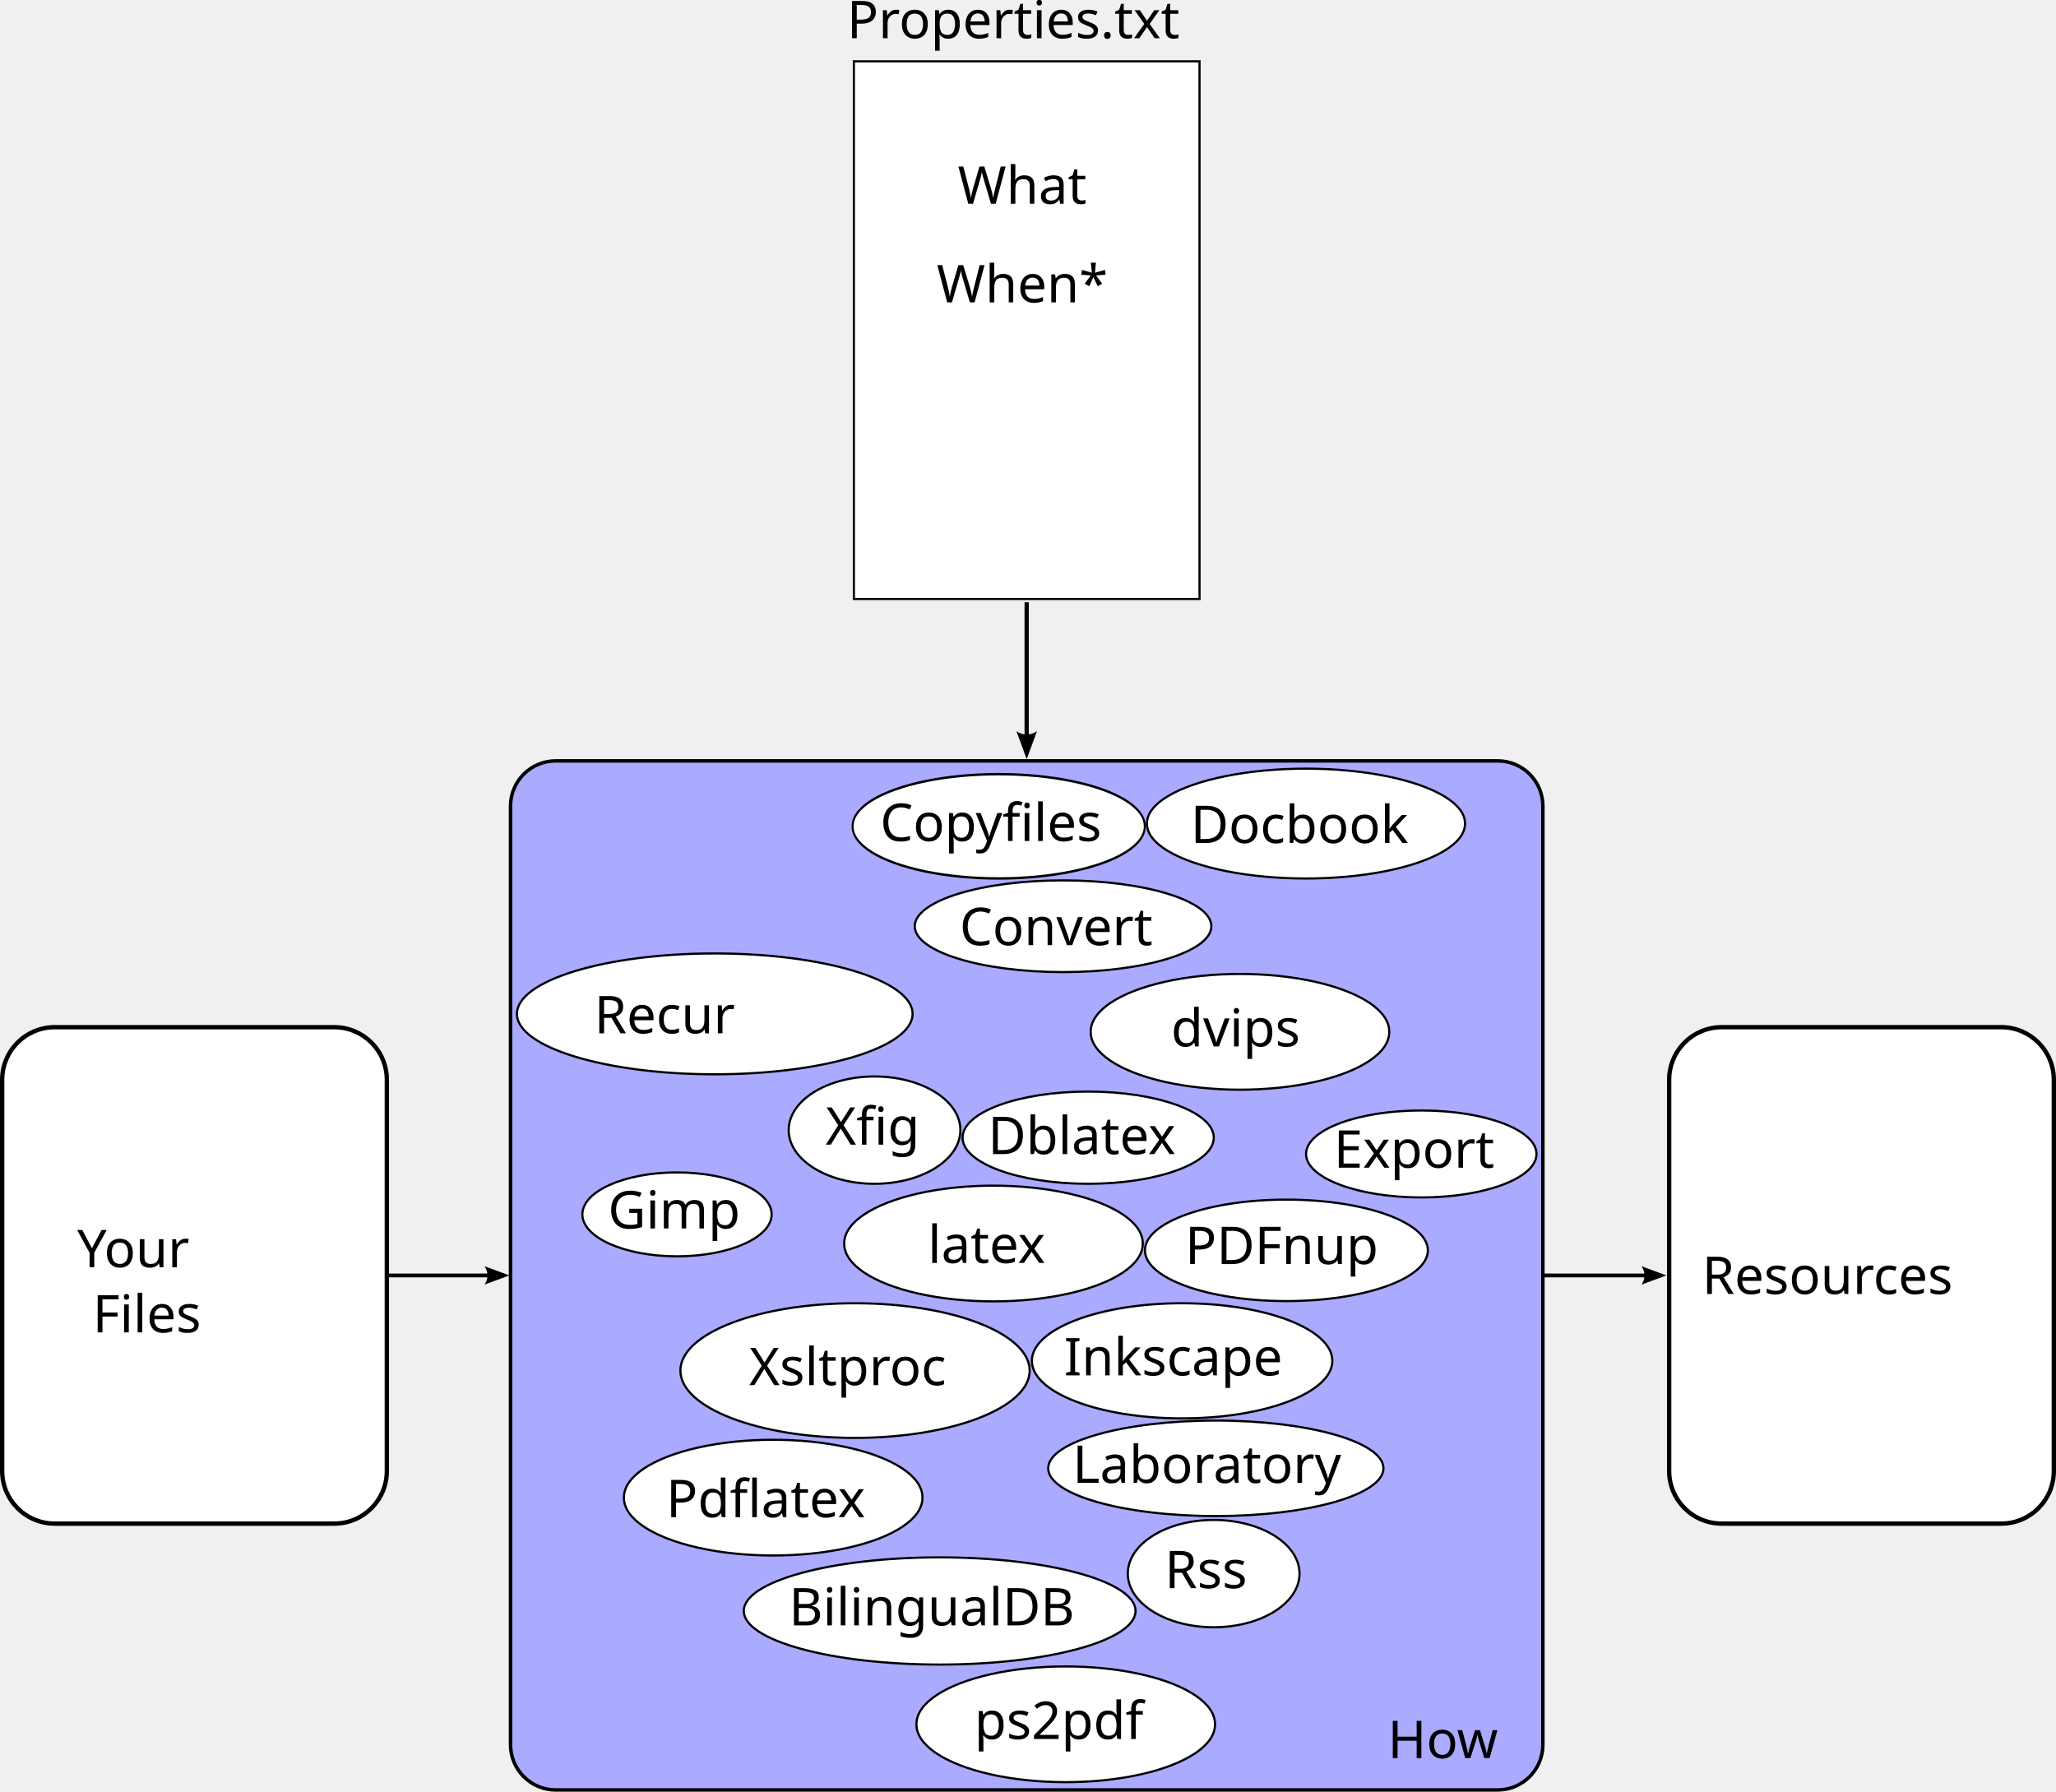
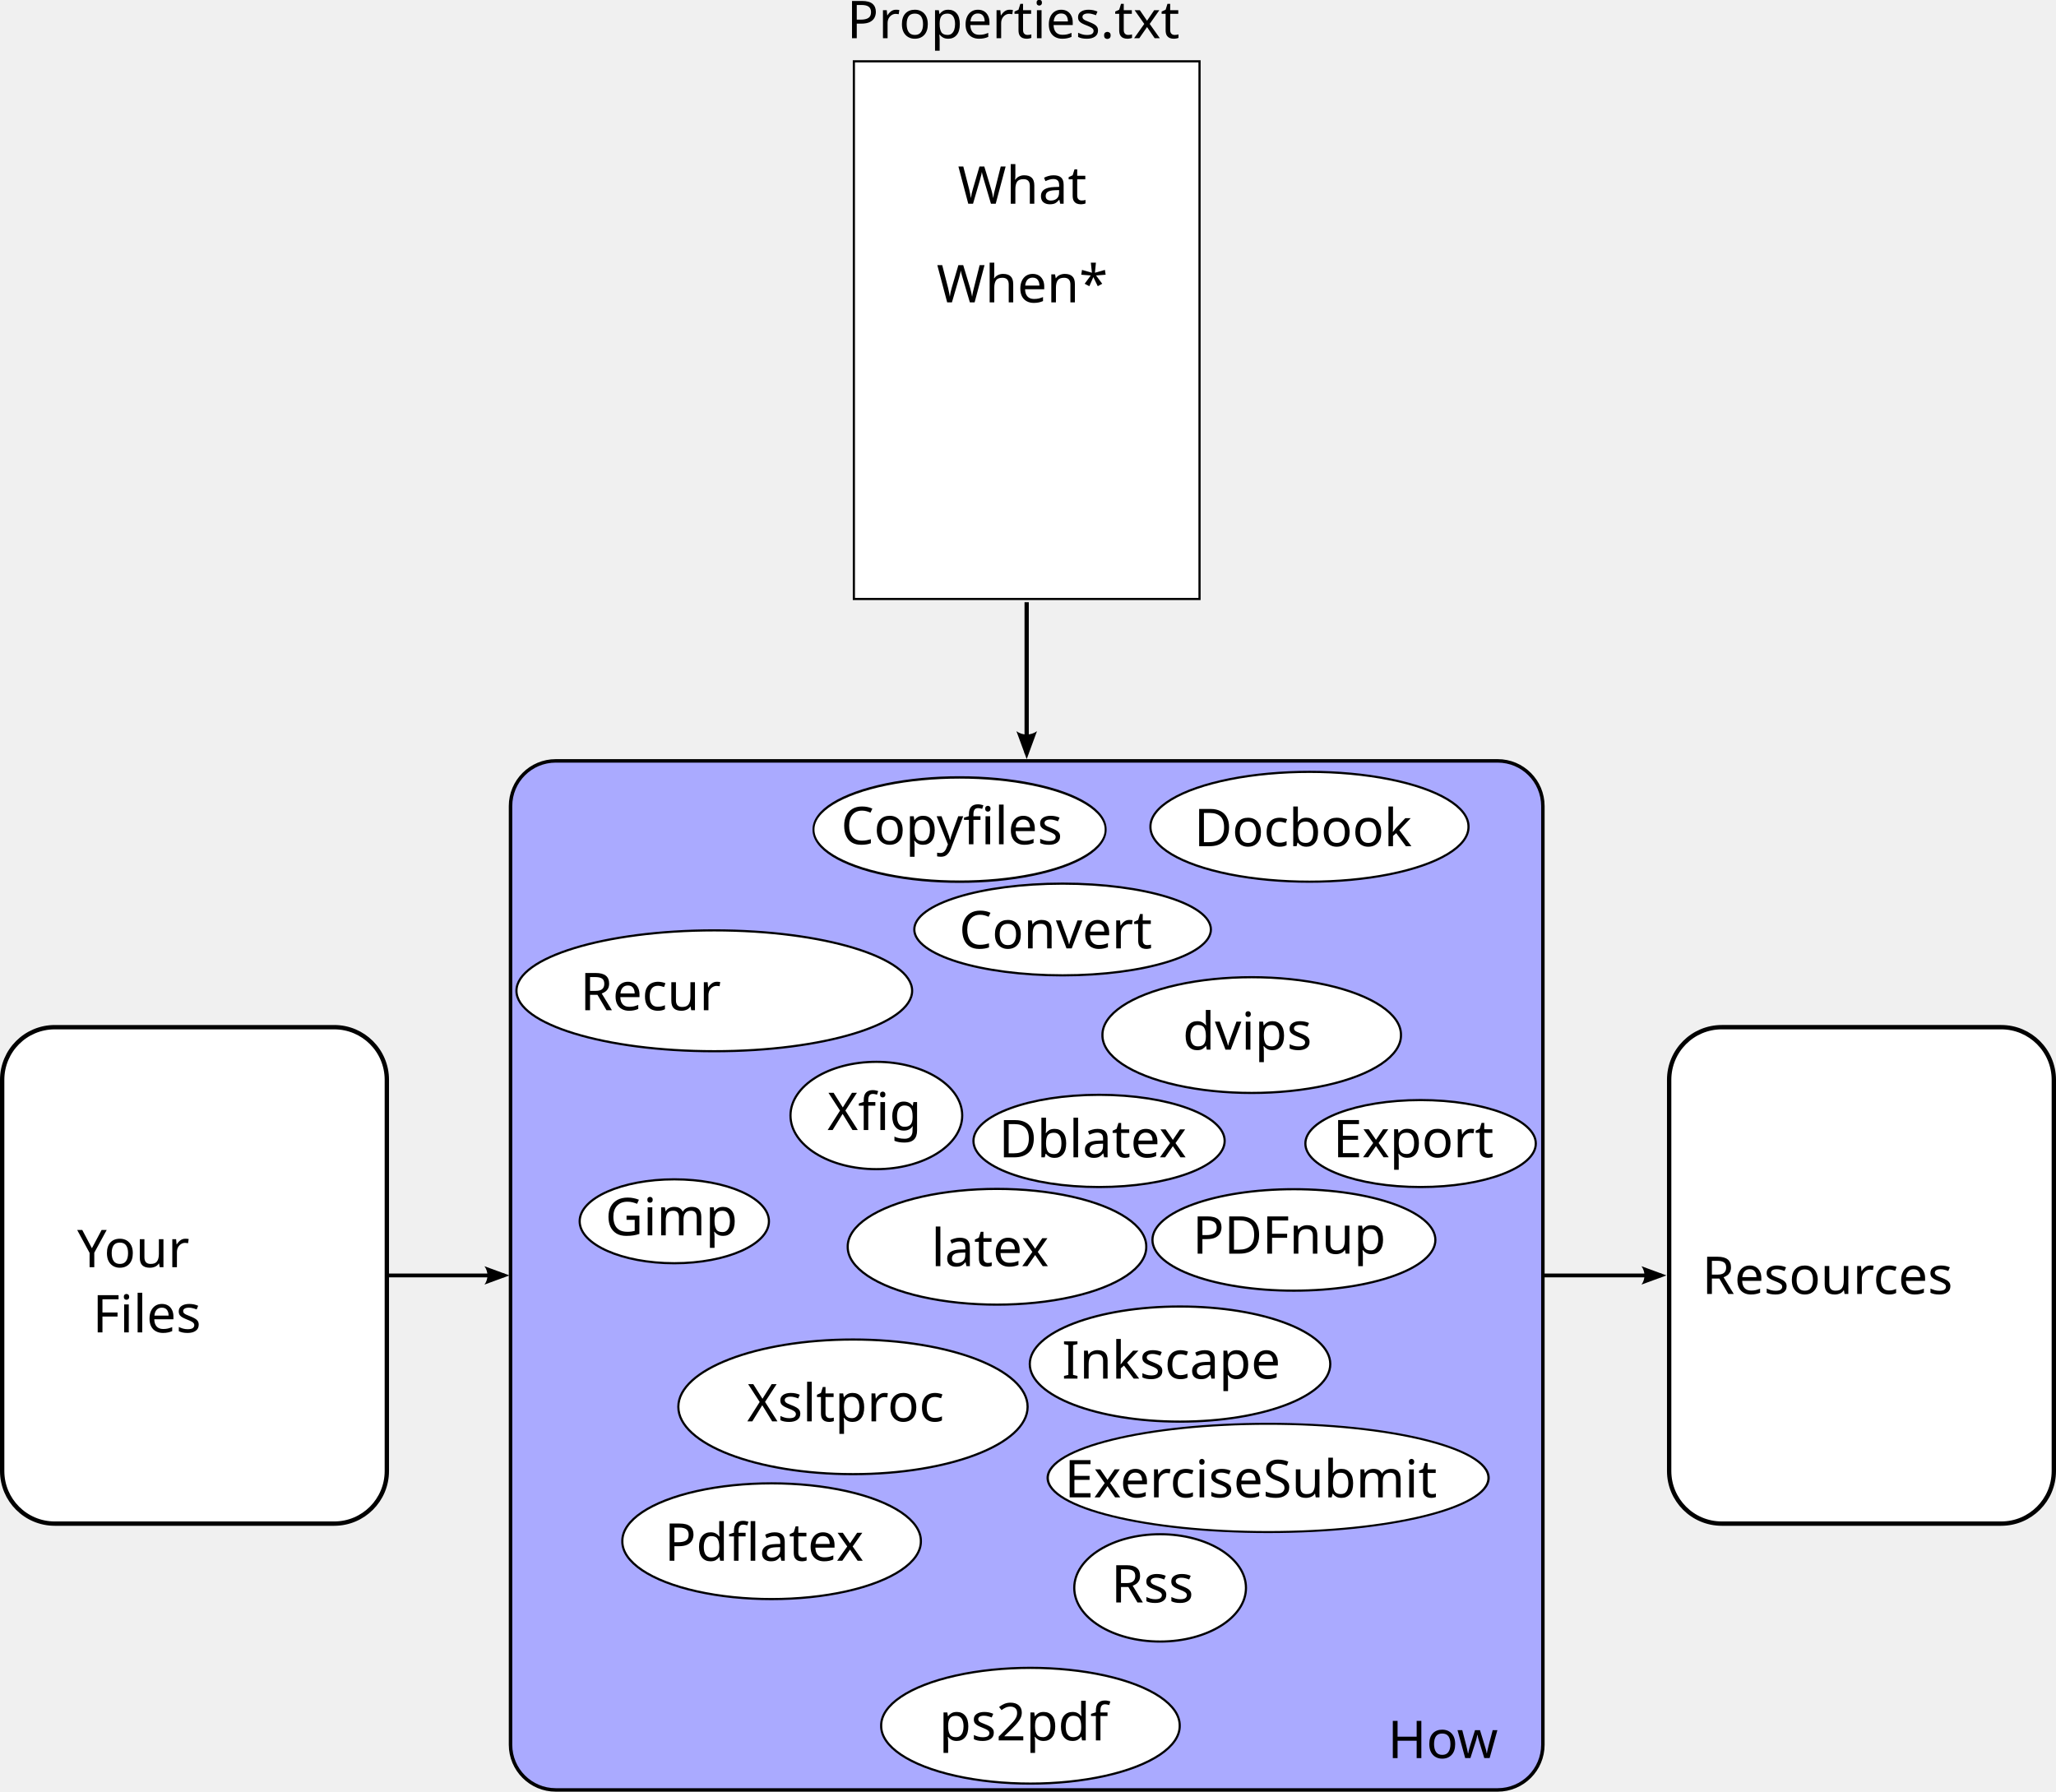
<svg xmlns="http://www.w3.org/2000/svg" width="472.889" height="412.094" id="svg2487" version="1.0">
  <defs id="defs2489">
    <marker orient="auto" refY="0" refX="0" id="Arrow2Mend" style="overflow:visible">
      <path id="path3221" style="font-size:12px;fill-rule:evenodd;stroke-width:0.625;stroke-linejoin:round" d="M 8.719,4.034 L -2.207,0.016 L 8.719,-4.002 C 6.973,-1.63 6.983,1.616 8.719,4.034 z" transform="scale(-0.6,-0.6)" />
    </marker>
  </defs>
  <g id="layer1" transform="translate(-163.2515,-75.24771)">
-     <path style="fill:none;fill-rule:evenodd;stroke:#000000;stroke-width:0.981;stroke-linecap:butt;stroke-linejoin:miter;marker-end:url(#Arrow2Mend);stroke-miterlimit:4;stroke-dasharray:none;stroke-opacity:1" d="M 399.388,213.758 L 399.388,248.554" id="path2787" />
    <g id="g4322" transform="translate(4.2370606e-5,0.2000522)">
      <rect ry="10.4" rx="10.4" y="250.053" x="280.675" height="236.689" width="237.445" id="rect2712" style="fill:#aaaaff;fill-opacity:1;fill-rule:nonzero;stroke:#000000;stroke-width:0.8;stroke-linecap:butt;stroke-miterlimit:4;stroke-dasharray:none;stroke-dashoffset:0;stroke-opacity:1" />
-       <path transform="translate(-47.92441,253.0426)" d="M 388.655,101.318 A 21.766,9.649 0 1 1 345.122,101.318 A 21.766,9.649 0 1 1 388.655,101.318 z" id="path2287" style="fill:#ffffff;fill-opacity:1;fill-rule:nonzero;stroke:#000000;stroke-width:0.5;stroke-miterlimit:4;stroke-dasharray:none;stroke-dashoffset:0;stroke-opacity:1" />
-       <text id="text2182" y="357.595" x="303.088" style="font-size:12px;font-style:normal;font-weight:normal;fill:#000000;fill-opacity:1;stroke:none;stroke-width:1px;stroke-linecap:butt;stroke-linejoin:miter;stroke-opacity:1;font-family:Verdana" xml:space="preserve">
-         <tspan y="357.595" x="303.088" id="tspan2184">Gimp</tspan>
-       </text>
-       <path transform="translate(179.7697,65.54476)" d="M 320.438,198.93 A 36.577,12.566 0 1 1 247.285,198.93 A 36.577,12.566 0 1 1 320.438,198.93 z" id="path2295" style="fill:#ffffff;fill-opacity:1;fill-rule:nonzero;stroke:#000000;stroke-width:0.5;stroke-miterlimit:4;stroke-dasharray:none;stroke-dashoffset:0;stroke-opacity:1" />
-       <text id="text3419" y="268.943" x="437.103" style="font-size:12px;font-style:normal;font-weight:normal;fill:#000000;fill-opacity:1;stroke:none;stroke-width:1px;stroke-linecap:butt;stroke-linejoin:miter;stroke-opacity:1;font-family:Verdana" xml:space="preserve">
-         <tspan y="268.943" x="437.103" id="tspan3421">Docbook</tspan>
-       </text>
-       <path transform="translate(238.1213,166.6675)" d="M 204.306,170.052 A 28.89,10.605 0 1 1 146.525,170.052 A 28.89,10.605 0 1 1 204.306,170.052 z" id="path2392" style="fill:#ffffff;fill-opacity:1;fill-rule:nonzero;stroke:#000000;stroke-width:0.5;stroke-miterlimit:4;stroke-dasharray:none;stroke-dashoffset:0;stroke-opacity:1" />
-       <text id="text2388" y="340.498" x="390.497" style="font-size:12px;font-style:normal;font-weight:normal;fill:#000000;fill-opacity:1;stroke:none;stroke-width:1px;stroke-linecap:butt;stroke-linejoin:miter;stroke-opacity:1;font-family:Verdana" xml:space="preserve">
-         <tspan y="340.498" x="390.497" id="tspan2390">Dblatex</tspan>
-       </text>
-       <path style="fill:#ffffff;fill-opacity:1;fill-rule:nonzero;stroke:#000000;stroke-width:0.636;stroke-miterlimit:4;stroke-dasharray:none;stroke-dashoffset:0;stroke-opacity:1" id="path3546" d="M 344.224,7.969 A 47.348,13.688 0 1 1 249.529,7.969 A 47.348,13.688 0 1 1 344.224,7.969 z" transform="matrix(0.7095948,0,0,0.8721525,182.295,258.1529)" />
-       <text xml:space="preserve" style="font-size:12px;font-style:normal;font-weight:normal;fill:#000000;fill-opacity:1;stroke:none;stroke-width:1px;stroke-linecap:butt;stroke-linejoin:miter;stroke-opacity:1;font-family:Verdana" x="365.682" y="268.484" id="text3542">
-         <tspan id="tspan3544" x="365.682" y="268.484">Copyfiles</tspan>
-       </text>
-       <path style="fill:#ffffff;fill-opacity:1;fill-rule:nonzero;stroke:#000000;stroke-width:0.5;stroke-miterlimit:4;stroke-dasharray:none;stroke-dashoffset:0;stroke-opacity:1" id="path3554" d="M 246.387,58.234 A 19.747,12.342 0 1 1 206.893,58.234 A 19.747,12.342 0 1 1 246.387,58.234 z" transform="translate(137.7588,276.7488)" />
-       <text xml:space="preserve" style="font-size:12px;font-style:normal;font-weight:normal;fill:#000000;fill-opacity:1;stroke:none;stroke-width:1px;stroke-linecap:butt;stroke-linejoin:miter;stroke-opacity:1;font-family:Verdana" x="353.152" y="338.331" id="text3550">
-         <tspan id="tspan3552" x="353.152" y="338.331">Xfig</tspan>
-       </text>
-       <path style="fill:#ffffff;fill-opacity:1;fill-rule:nonzero;stroke:#000000;stroke-width:0.5;stroke-miterlimit:4;stroke-dasharray:none;stroke-dashoffset:0;stroke-opacity:1" id="path3562" d="M 346.468,64.966 A 34.557,13.239 0 1 1 277.354,64.966 A 34.557,13.239 0 1 1 346.468,64.966 z" transform="translate(123.2263,323.077)" />
-       <text xml:space="preserve" style="font-size:12px;font-style:normal;font-weight:normal;fill:#000000;fill-opacity:1;stroke:none;stroke-width:1px;stroke-linecap:butt;stroke-linejoin:miter;stroke-opacity:1;font-family:Verdana" x="407.97" y="391.394" id="text3558">
-         <tspan id="tspan3560" x="407.97" y="391.394">Inkscape</tspan>
-       </text>
-       <path style="fill:#ffffff;fill-opacity:1;fill-rule:nonzero;stroke:#000000;stroke-width:0.5;stroke-miterlimit:4;stroke-dasharray:none;stroke-dashoffset:0;stroke-opacity:1" id="path3580" d="M 324.926,129.143 A 34.108,10.547 0 1 1 256.709,129.143 A 34.108,10.547 0 1 1 324.926,129.143 z" transform="translate(116.9415,158.945)" />
-       <text xml:space="preserve" style="font-size:12px;font-style:normal;font-weight:normal;fill:#000000;fill-opacity:1;stroke:none;stroke-width:1px;stroke-linecap:butt;stroke-linejoin:miter;stroke-opacity:1;font-family:Verdana" x="383.958" y="292.439" id="text3574">
-         <tspan id="tspan3576" x="383.958" y="292.439">Convert</tspan>
-         <tspan x="383.958" y="307.439" id="tspan3578" />
-       </text>
-       <path style="fill:#ffffff;fill-opacity:1;fill-rule:nonzero;stroke:#000000;stroke-width:0.5;stroke-miterlimit:4;stroke-dasharray:none;stroke-dashoffset:0;stroke-opacity:1" id="path3588" d="M 255.363,152.929 A 40.167,15.483 0 1 1 175.029,152.929 A 40.167,15.483 0 1 1 255.363,152.929 z" transform="translate(144.7172,237.3576)" />
-       <text xml:space="preserve" style="font-size:12px;font-style:normal;font-weight:normal;fill:#000000;fill-opacity:1;stroke:none;stroke-width:1px;stroke-linecap:butt;stroke-linejoin:miter;stroke-opacity:1;font-family:Verdana" x="335.565" y="393.638" id="text3584">
-         <tspan x="335.565" y="393.638" id="tspan3586">Xsltproc</tspan>
-       </text>
-       <path style="fill:#ffffff;fill-opacity:1;fill-rule:nonzero;stroke:#000000;stroke-width:0.5;stroke-miterlimit:4;stroke-dasharray:none;stroke-dashoffset:0;stroke-opacity:1" id="path3604" d="M 399.874,155.622 A 34.333,13.239 0 1 1 331.209,155.622 A 34.333,13.239 0 1 1 399.874,155.622 z" transform="translate(-24.45354,263.8877)" />
-       <text xml:space="preserve" style="font-size:12px;font-style:normal;font-weight:normal;fill:#000000;fill-opacity:1;stroke:none;stroke-width:1px;stroke-linecap:butt;stroke-linejoin:miter;stroke-opacity:1;font-family:Verdana" x="316.479" y="424.007" id="text3600">
-         <tspan id="tspan3602" x="316.479" y="424.007">Pdflatex</tspan>
-       </text>
-       <path style="fill:#ffffff;fill-opacity:1;fill-rule:nonzero;stroke:#000000;stroke-width:0.5;stroke-miterlimit:4;stroke-dasharray:none;stroke-dashoffset:0;stroke-opacity:1" id="path3612" d="M 424.109,219.575 A 32.537,11.669 0 1 1 359.034,219.575 A 32.537,11.669 0 1 1 424.109,219.575 z" transform="translate(67.55663,143.0598)" />
-       <text xml:space="preserve" style="font-size:12px;font-style:normal;font-weight:normal;fill:#000000;fill-opacity:1;stroke:none;stroke-width:1px;stroke-linecap:butt;stroke-linejoin:miter;stroke-opacity:1;font-family:Verdana" x="435.831" y="365.79" id="text3608">
-         <tspan id="tspan3610" x="435.831" y="365.79">PDFnup</tspan>
-       </text>
-       <path style="fill:#ffffff;fill-opacity:1;fill-rule:nonzero;stroke:#000000;stroke-width:0.5;stroke-miterlimit:4;stroke-dasharray:none;stroke-dashoffset:0;stroke-opacity:1" id="path3620" d="M 5.5,189.897 A 26.5,10 0 1 1 -47.5,189.897 A 26.5,10 0 1 1 5.5,189.897 z" transform="translate(511.1503,150.5685)" />
-       <text xml:space="preserve" style="font-size:12px;font-style:normal;font-weight:normal;fill:#000000;fill-opacity:1;stroke:none;stroke-width:1px;stroke-linecap:butt;stroke-linejoin:miter;stroke-opacity:1;font-family:Verdana" x="470.026" y="343.621" id="text3616">
-         <tspan id="tspan3618" x="470.026" y="343.621">Export</tspan>
-       </text>
-       <path transform="translate(85.33812,26.46117)" d="M 287.813,281.782 A 45.503,13.898 0 1 1 196.807,281.782 A 45.503,13.898 0 1 1 287.813,281.782 z" id="path2478" style="fill:#ffffff;fill-opacity:1;fill-rule:nonzero;stroke:#000000;stroke-width:0.5;stroke-miterlimit:4;stroke-dasharray:none;stroke-dashoffset:0;stroke-opacity:1" />
-       <text id="text2462" y="312.711" x="327.044" style="font-size:12px;font-style:normal;font-weight:normal;text-align:center;text-anchor:middle;fill:#000000;fill-opacity:1;stroke:none;stroke-width:1px;stroke-linecap:butt;stroke-linejoin:miter;stroke-opacity:1;font-family:Verdana" xml:space="preserve">
-         <tspan y="312.711" x="327.044" id="tspan2464">Recur</tspan>
-       </text>
-       <path transform="translate(129.0823,103.4129)" d="M 352.369,309.353 A 38.554,10.984 0 1 1 275.26,309.353 A 38.554,10.984 0 1 1 352.369,309.353 z" id="path2480" style="fill:#ffffff;fill-opacity:1;fill-rule:nonzero;stroke:#000000;stroke-width:0.5;stroke-miterlimit:4;stroke-dasharray:none;stroke-dashoffset:0;stroke-opacity:1" />
-       <text id="text2470" y="416.117" x="409.958" style="font-size:12px;font-style:normal;font-weight:normal;fill:#000000;fill-opacity:1;stroke:none;stroke-width:1px;stroke-linecap:butt;stroke-linejoin:miter;stroke-opacity:1;font-family:Verdana" xml:space="preserve">
-         <tspan y="416.117" x="409.958" id="tspan2472">Laboratory</tspan>
-       </text>
-       <path transform="translate(86.85666,58.66759)" d="M 337.575,386.91 A 45.055,12.328 0 1 1 247.465,386.91 A 45.055,12.328 0 1 1 337.575,386.91 z" id="path2482" style="fill:#ffffff;fill-opacity:1;fill-rule:nonzero;stroke:#000000;stroke-width:0.5;stroke-miterlimit:4;stroke-dasharray:none;stroke-dashoffset:0;stroke-opacity:1" />
-       <text id="text2466" y="448.897" x="344.716" style="font-size:12px;font-style:normal;font-weight:normal;fill:#000000;fill-opacity:1;stroke:none;stroke-width:1px;stroke-linecap:butt;stroke-linejoin:miter;stroke-opacity:1;font-family:Verdana" xml:space="preserve">
-         <tspan y="448.897" x="344.716" id="tspan2468">BilingualDB</tspan>
-       </text>
-       <path transform="translate(26.2165,205.442)" d="M 399.874,155.622 A 34.333,13.239 0 1 1 331.209,155.622 A 34.333,13.239 0 1 1 399.874,155.622 z" id="path2330" style="fill:#ffffff;fill-opacity:1;fill-rule:nonzero;stroke:#000000;stroke-width:0.5;stroke-miterlimit:4;stroke-dasharray:none;stroke-dashoffset:0;stroke-opacity:1" />
-       <text id="text2332" y="365.532" x="376.656" style="font-size:12px;font-style:normal;font-weight:normal;fill:#000000;fill-opacity:1;stroke:none;stroke-width:1px;stroke-linecap:butt;stroke-linejoin:miter;stroke-opacity:1;font-family:Verdana" xml:space="preserve">
-         <tspan y="365.532" x="376.656" id="tspan2334">latex</tspan>
-       </text>
-       <path style="fill:#ffffff;fill-opacity:1;fill-rule:nonzero;stroke:#000000;stroke-width:0.5;stroke-miterlimit:4;stroke-dasharray:none;stroke-dashoffset:0;stroke-opacity:1" id="path2338" d="M 399.874,155.622 A 34.333,13.239 0 1 1 331.209,155.622 A 34.333,13.239 0 1 1 399.874,155.622 z" transform="translate(82.91297,156.7523)" />
-       <text xml:space="preserve" style="font-size:12px;font-style:normal;font-weight:normal;fill:#000000;fill-opacity:1;stroke:none;stroke-width:1px;stroke-linecap:butt;stroke-linejoin:miter;stroke-opacity:1;font-family:Verdana" x="432.602" y="315.726" id="text2340">
-         <tspan id="tspan2342" x="432.602" y="315.726">dvips</tspan>
-       </text>
-       <path transform="translate(42.83471,316.0235)" d="M 399.874,155.622 A 34.333,13.239 0 1 1 331.209,155.622 A 34.333,13.239 0 1 1 399.874,155.622 z" id="path2346" style="fill:#ffffff;fill-opacity:1;fill-rule:nonzero;stroke:#000000;stroke-width:0.5;stroke-miterlimit:4;stroke-dasharray:none;stroke-dashoffset:0;stroke-opacity:1" />
-       <text id="text2348" y="475.026" x="387.368" style="font-size:12px;font-style:normal;font-weight:normal;fill:#000000;fill-opacity:1;stroke:none;stroke-width:1px;stroke-linecap:butt;stroke-linejoin:miter;stroke-opacity:1;font-family:Verdana" xml:space="preserve">
-         <tspan y="475.026" x="387.368" id="tspan2350">ps2pdf</tspan>
-       </text>
+       <g id="g2526" transform="translate(-0.6201449,1.588583)">
+         <path style="fill:#ffffff;fill-opacity:1;fill-rule:nonzero;stroke:#000000;stroke-width:0.5;stroke-miterlimit:4;stroke-dasharray:none;stroke-dashoffset:0;stroke-opacity:1" id="path2287" d="M 388.655,101.318 A 21.766,9.649 0 1 1 345.122,101.318 A 21.766,9.649 0 1 1 388.655,101.318 z" transform="translate(-47.92441,253.0426)" />
+         <text xml:space="preserve" style="font-size:12px;font-style:normal;font-weight:normal;fill:#000000;fill-opacity:1;stroke:none;stroke-width:1px;stroke-linecap:butt;stroke-linejoin:miter;stroke-opacity:1;font-family:Verdana" x="303.088" y="357.595" id="text2182">
+           <tspan id="tspan2184" x="303.088" y="357.595">Gimp</tspan>
+         </text>
+       </g>
+       <g id="g2506" transform="translate(0.8057612,0.7345501)">
+         <path style="fill:#ffffff;fill-opacity:1;fill-rule:nonzero;stroke:#000000;stroke-width:0.5;stroke-miterlimit:4;stroke-dasharray:none;stroke-dashoffset:0;stroke-opacity:1" id="path2295" d="M 320.438,198.93 A 36.577,12.566 0 1 1 247.285,198.93 A 36.577,12.566 0 1 1 320.438,198.93 z" transform="translate(179.7697,65.54476)" />
+         <text xml:space="preserve" style="font-size:12px;font-style:normal;font-weight:normal;fill:#000000;fill-opacity:1;stroke:none;stroke-width:1px;stroke-linecap:butt;stroke-linejoin:miter;stroke-opacity:1;font-family:Verdana" x="437.103" y="268.943" id="text3419">
+           <tspan id="tspan3421" x="437.103" y="268.943">Docbook</tspan>
+         </text>
+       </g>
+       <g id="g2521" transform="translate(2.503048,0.7460387)">
+         <path style="fill:#ffffff;fill-opacity:1;fill-rule:nonzero;stroke:#000000;stroke-width:0.5;stroke-miterlimit:4;stroke-dasharray:none;stroke-dashoffset:0;stroke-opacity:1" id="path2392" d="M 204.306,170.052 A 28.89,10.605 0 1 1 146.525,170.052 A 28.89,10.605 0 1 1 204.306,170.052 z" transform="translate(238.1213,166.6675)" />
+         <text xml:space="preserve" style="font-size:12px;font-style:normal;font-weight:normal;fill:#000000;fill-opacity:1;stroke:none;stroke-width:1px;stroke-linecap:butt;stroke-linejoin:miter;stroke-opacity:1;font-family:Verdana" x="390.497" y="340.498" id="text2388">
+           <tspan id="tspan2390" x="390.497" y="340.498">Dblatex</tspan>
+         </text>
+       </g>
+       <g id="g2546" transform="translate(-9.001717,0.7460316)">
+         <path transform="matrix(0.7095948,0,0,0.8721525,182.295,258.1529)" d="M 344.224,7.969 A 47.348,13.688 0 1 1 249.529,7.969 A 47.348,13.688 0 1 1 344.224,7.969 z" id="path3546" style="fill:#ffffff;fill-opacity:1;fill-rule:nonzero;stroke:#000000;stroke-width:0.636;stroke-miterlimit:4;stroke-dasharray:none;stroke-dashoffset:0;stroke-opacity:1" />
+         <text id="text3542" y="268.484" x="365.682" style="font-size:12px;font-style:normal;font-weight:normal;fill:#000000;fill-opacity:1;stroke:none;stroke-width:1px;stroke-linecap:butt;stroke-linejoin:miter;stroke-opacity:1;font-family:Verdana" xml:space="preserve">
+           <tspan y="268.484" x="365.682" id="tspan3544">Copyfiles</tspan>
+         </text>
+       </g>
+       <g id="g2490" transform="translate(0.4159014,-3.36626)">
+         <path transform="translate(137.7588,276.7488)" d="M 246.387,58.234 A 19.747,12.342 0 1 1 206.893,58.234 A 19.747,12.342 0 1 1 246.387,58.234 z" id="path3554" style="fill:#ffffff;fill-opacity:1;fill-rule:nonzero;stroke:#000000;stroke-width:0.5;stroke-miterlimit:4;stroke-dasharray:none;stroke-dashoffset:0;stroke-opacity:1" />
+         <text id="text3550" y="338.331" x="353.152" style="font-size:12px;font-style:normal;font-weight:normal;fill:#000000;fill-opacity:1;stroke:none;stroke-width:1px;stroke-linecap:butt;stroke-linejoin:miter;stroke-opacity:1;font-family:Verdana" xml:space="preserve">
+           <tspan y="338.331" x="353.152" id="tspan3552">Xfig</tspan>
+         </text>
+       </g>
+       <g id="g2536" transform="translate(-0.4737923,0.7460495)">
+         <path transform="translate(123.2263,323.077)" d="M 346.468,64.966 A 34.557,13.239 0 1 1 277.354,64.966 A 34.557,13.239 0 1 1 346.468,64.966 z" id="path3562" style="fill:#ffffff;fill-opacity:1;fill-rule:nonzero;stroke:#000000;stroke-width:0.5;stroke-miterlimit:4;stroke-dasharray:none;stroke-dashoffset:0;stroke-opacity:1" />
+         <text id="text3558" y="391.394" x="407.97" style="font-size:12px;font-style:normal;font-weight:normal;fill:#000000;fill-opacity:1;stroke:none;stroke-width:1px;stroke-linecap:butt;stroke-linejoin:miter;stroke-opacity:1;font-family:Verdana" xml:space="preserve">
+           <tspan y="391.394" x="407.97" id="tspan3560">Inkscape</tspan>
+         </text>
+       </g>
+       <g id="g2500" transform="translate(-0.1068786,0.7460447)">
+         <path transform="translate(116.9415,158.945)" d="M 324.926,129.143 A 34.108,10.547 0 1 1 256.709,129.143 A 34.108,10.547 0 1 1 324.926,129.143 z" id="path3580" style="fill:#ffffff;fill-opacity:1;fill-rule:nonzero;stroke:#000000;stroke-width:0.5;stroke-miterlimit:4;stroke-dasharray:none;stroke-dashoffset:0;stroke-opacity:1" />
+         <text id="text3574" y="292.439" x="383.958" style="font-size:12px;font-style:normal;font-weight:normal;fill:#000000;fill-opacity:1;stroke:none;stroke-width:1px;stroke-linecap:butt;stroke-linejoin:miter;stroke-opacity:1;font-family:Verdana" xml:space="preserve">
+           <tspan y="292.439" x="383.958" id="tspan3576">Convert</tspan>
+           <tspan id="tspan3578" y="307.439" x="383.958" />
+         </text>
+       </g>
+       <g id="g2480" transform="translate(-0.4737876,8.339753)">
+         <path transform="translate(144.7172,237.3576)" d="M 255.363,152.929 A 40.167,15.483 0 1 1 175.029,152.929 A 40.167,15.483 0 1 1 255.363,152.929 z" id="path3588" style="fill:#ffffff;fill-opacity:1;fill-rule:nonzero;stroke:#000000;stroke-width:0.5;stroke-miterlimit:4;stroke-dasharray:none;stroke-dashoffset:0;stroke-opacity:1" />
+         <text id="text3584" y="393.638" x="335.565" style="font-size:12px;font-style:normal;font-weight:normal;fill:#000000;fill-opacity:1;stroke:none;stroke-width:1px;stroke-linecap:butt;stroke-linejoin:miter;stroke-opacity:1;font-family:Verdana" xml:space="preserve">
+           <tspan id="tspan3586" y="393.638" x="335.565">Xsltproc</tspan>
+         </text>
+       </g>
+       <g id="g2475" transform="translate(-0.36464,10.02475)">
+         <path transform="translate(-24.45354,263.8877)" d="M 399.874,155.622 A 34.333,13.239 0 1 1 331.209,155.622 A 34.333,13.239 0 1 1 399.874,155.622 z" id="path3604" style="fill:#ffffff;fill-opacity:1;fill-rule:nonzero;stroke:#000000;stroke-width:0.5;stroke-miterlimit:4;stroke-dasharray:none;stroke-dashoffset:0;stroke-opacity:1" />
+         <text id="text3600" y="424.007" x="316.479" style="font-size:12px;font-style:normal;font-weight:normal;fill:#000000;fill-opacity:1;stroke:none;stroke-width:1px;stroke-linecap:butt;stroke-linejoin:miter;stroke-opacity:1;font-family:Verdana" xml:space="preserve">
+           <tspan y="424.007" x="316.479" id="tspan3602">Pdflatex</tspan>
+         </text>
+       </g>
+       <g id="g2541" transform="translate(1.729372,-2.395508)">
+         <path transform="translate(67.55663,143.0598)" d="M 424.109,219.575 A 32.537,11.669 0 1 1 359.034,219.575 A 32.537,11.669 0 1 1 424.109,219.575 z" id="path3612" style="fill:#ffffff;fill-opacity:1;fill-rule:nonzero;stroke:#000000;stroke-width:0.5;stroke-miterlimit:4;stroke-dasharray:none;stroke-dashoffset:0;stroke-opacity:1" />
+         <text id="text3608" y="365.79" x="435.831" style="font-size:12px;font-style:normal;font-weight:normal;fill:#000000;fill-opacity:1;stroke:none;stroke-width:1px;stroke-linecap:butt;stroke-linejoin:miter;stroke-opacity:1;font-family:Verdana" xml:space="preserve">
+           <tspan y="365.79" x="435.831" id="tspan3610">PDFnup</tspan>
+         </text>
+       </g>
+       <g id="g2516" transform="translate(-0.1570664,-2.395512)">
+         <path transform="translate(511.1503,150.5685)" d="M 5.5,189.897 A 26.5,10 0 1 1 -47.5,189.897 A 26.5,10 0 1 1 5.5,189.897 z" id="path3620" style="fill:#ffffff;fill-opacity:1;fill-rule:nonzero;stroke:#000000;stroke-width:0.5;stroke-miterlimit:4;stroke-dasharray:none;stroke-dashoffset:0;stroke-opacity:1" />
+         <text id="text3616" y="343.621" x="470.026" style="font-size:12px;font-style:normal;font-weight:normal;fill:#000000;fill-opacity:1;stroke:none;stroke-width:1px;stroke-linecap:butt;stroke-linejoin:miter;stroke-opacity:1;font-family:Verdana" xml:space="preserve">
+           <tspan y="343.621" x="470.026" id="tspan3618">Export</tspan>
+         </text>
+       </g>
+       <g id="g2495" transform="translate(-0.1068736,-5.30664)">
+         <path style="fill:#ffffff;fill-opacity:1;fill-rule:nonzero;stroke:#000000;stroke-width:0.5;stroke-miterlimit:4;stroke-dasharray:none;stroke-dashoffset:0;stroke-opacity:1" id="path2478" d="M 287.813,281.782 A 45.503,13.898 0 1 1 196.807,281.782 A 45.503,13.898 0 1 1 287.813,281.782 z" transform="translate(85.33812,26.46117)" />
+         <text xml:space="preserve" style="font-size:12px;font-style:normal;font-weight:normal;text-align:center;text-anchor:middle;fill:#000000;fill-opacity:1;stroke:none;stroke-width:1px;stroke-linecap:butt;stroke-linejoin:miter;stroke-opacity:1;font-family:Verdana" x="327.044" y="312.711" id="text2462">
+           <tspan id="tspan2464" x="327.044" y="312.711">Recur</tspan>
+         </text>
+       </g>
+       <g id="g2465" transform="translate(-0.1131406,0.7460256)">
+         <path style="fill:#ffffff;fill-opacity:1;fill-rule:nonzero;stroke:#000000;stroke-width:0.41;stroke-miterlimit:4;stroke-dasharray:none;stroke-dashoffset:0;stroke-opacity:1" id="path2480" d="M 352.369,309.353 A 38.554,10.984 0 1 1 275.26,309.353 A 38.554,10.984 0 1 1 352.369,309.353 z" transform="matrix(1.315011,0,0,1.133453,42.37244,63.5947)" />
+         <text xml:space="preserve" style="font-size:12px;font-style:normal;font-weight:normal;fill:#000000;fill-opacity:1;stroke:none;stroke-width:1px;stroke-linecap:butt;stroke-linejoin:miter;stroke-opacity:1;font-family:Verdana" x="408.234" y="418.699" id="text2470">
+           <tspan id="tspan2472" x="408.234" y="418.699">ExerciseSubmit</tspan>
+         </text>
+       </g>
+       <g id="g2485" transform="translate(0.8064109,0.7460417)">
+         <path style="fill:#ffffff;fill-opacity:1;fill-rule:nonzero;stroke:#000000;stroke-width:0.5;stroke-miterlimit:4;stroke-dasharray:none;stroke-dashoffset:0;stroke-opacity:1" id="path2330" d="M 399.874,155.622 A 34.333,13.239 0 1 1 331.209,155.622 A 34.333,13.239 0 1 1 399.874,155.622 z" transform="translate(26.2165,205.442)" />
+         <text xml:space="preserve" style="font-size:12px;font-style:normal;font-weight:normal;fill:#000000;fill-opacity:1;stroke:none;stroke-width:1px;stroke-linecap:butt;stroke-linejoin:miter;stroke-opacity:1;font-family:Verdana" x="376.656" y="365.532" id="text2332">
+           <tspan id="tspan2334" x="376.656" y="365.532">latex</tspan>
+         </text>
+       </g>
+       <g id="g2511" transform="translate(2.695593,0.746049)">
+         <path transform="translate(82.91297,156.7523)" d="M 399.874,155.622 A 34.333,13.239 0 1 1 331.209,155.622 A 34.333,13.239 0 1 1 399.874,155.622 z" id="path2338" style="fill:#ffffff;fill-opacity:1;fill-rule:nonzero;stroke:#000000;stroke-width:0.5;stroke-miterlimit:4;stroke-dasharray:none;stroke-dashoffset:0;stroke-opacity:1" />
+         <text id="text2340" y="315.726" x="432.602" style="font-size:12px;font-style:normal;font-weight:normal;fill:#000000;fill-opacity:1;stroke:none;stroke-width:1px;stroke-linecap:butt;stroke-linejoin:miter;stroke-opacity:1;font-family:Verdana" xml:space="preserve">
+           <tspan y="315.726" x="432.602" id="tspan2342">dvips</tspan>
+         </text>
+       </g>
+       <g id="g2531" transform="translate(-8.118442,0.3280926)">
+         <path style="fill:#ffffff;fill-opacity:1;fill-rule:nonzero;stroke:#000000;stroke-width:0.5;stroke-miterlimit:4;stroke-dasharray:none;stroke-dashoffset:0;stroke-opacity:1" id="path2346" d="M 399.874,155.622 A 34.333,13.239 0 1 1 331.209,155.622 A 34.333,13.239 0 1 1 399.874,155.622 z" transform="translate(42.83471,316.0235)" />
+         <text xml:space="preserve" style="font-size:12px;font-style:normal;font-weight:normal;fill:#000000;fill-opacity:1;stroke:none;stroke-width:1px;stroke-linecap:butt;stroke-linejoin:miter;stroke-opacity:1;font-family:Verdana" x="387.368" y="475.026" id="text2348">
+           <tspan id="tspan2350" x="387.368" y="475.026">ps2pdf</tspan>
+         </text>
+       </g>
      <text id="text4084" y="479.427" x="482.451" style="font-size:12px;font-style:normal;font-variant:normal;font-weight:normal;font-stretch:normal;text-align:start;line-height:125%;writing-mode:lr-tb;text-anchor:start;fill:#000000;fill-opacity:1;stroke:none;stroke-width:1px;stroke-linecap:butt;stroke-linejoin:miter;stroke-opacity:1;font-family:Verdana;-inkscape-font-specification:Verdana" xml:space="preserve">
        <tspan y="479.427" x="482.451" id="tspan4086">How</tspan>
      </text>
-       <path transform="translate(215.7588,378.7488)" d="M 246.387,58.234 A 19.747,12.342 0 1 1 206.893,58.234 A 19.747,12.342 0 1 1 246.387,58.234 z" id="path2456" style="fill:#ffffff;fill-opacity:1;fill-rule:nonzero;stroke:#000000;stroke-width:0.5;stroke-miterlimit:4;stroke-dasharray:none;stroke-dashoffset:0;stroke-opacity:1" />
-       <text id="text2458" y="440.331" x="431.152" style="font-size:12px;font-style:normal;font-weight:normal;fill:#000000;fill-opacity:1;stroke:none;stroke-width:1px;stroke-linecap:butt;stroke-linejoin:miter;stroke-opacity:1;font-family:Verdana" xml:space="preserve">
-         <tspan y="440.331" x="431.152" id="tspan2460">Rss</tspan>
-       </text>
+       <g id="g2470" transform="translate(-12.31602,3.286174)">
+         <path style="fill:#ffffff;fill-opacity:1;fill-rule:nonzero;stroke:#000000;stroke-width:0.5;stroke-miterlimit:4;stroke-dasharray:none;stroke-dashoffset:0;stroke-opacity:1" id="path2456" d="M 246.387,58.234 A 19.747,12.342 0 1 1 206.893,58.234 A 19.747,12.342 0 1 1 246.387,58.234 z" transform="translate(215.7588,378.7488)" />
+         <text xml:space="preserve" style="font-size:12px;font-style:normal;font-weight:normal;fill:#000000;fill-opacity:1;stroke:none;stroke-width:1px;stroke-linecap:butt;stroke-linejoin:miter;stroke-opacity:1;font-family:Verdana" x="431.152" y="440.331" id="text2458">
+           <tspan id="tspan2460" x="431.152" y="440.331">Rss</tspan>
+         </text>
+       </g>
    </g>
+     <path style="fill:none;fill-rule:evenodd;stroke:#000000;stroke-width:0.981;stroke-linecap:butt;stroke-linejoin:miter;marker-end:url(#Arrow2Mend);stroke-miterlimit:4;stroke-dasharray:none;stroke-opacity:1" d="M 399.388,213.758 L 399.388,248.554" id="path2787" />
    <g id="g4095" transform="translate(5e-5,-0.393669)">
      <rect y="89.744" x="359.647" height="123.668" width="79.501" id="rect4524" style="fill:#ffffff;fill-opacity:1;fill-rule:nonzero;stroke:#000000;stroke-width:0.5;stroke-miterlimit:4;stroke-dasharray:none;stroke-dashoffset:0;stroke-opacity:1" />
      <text id="text4526" y="84.425" x="358.063" style="font-size:12px;font-style:normal;font-weight:normal;fill:#000000;fill-opacity:1;stroke:none;stroke-width:1px;stroke-linecap:butt;stroke-linejoin:miter;stroke-opacity:1;font-family:Verdana" xml:space="preserve">
        <tspan y="84.425" x="358.063" id="tspan4528">Properties.txt</tspan>
      </text>
      <text id="text4080" y="122.503" x="383.551" style="font-size:12px;font-style:normal;font-variant:normal;font-weight:normal;font-stretch:normal;text-align:start;line-height:125%;writing-mode:lr-tb;text-anchor:start;fill:#000000;fill-opacity:1;stroke:none;stroke-width:1px;stroke-linecap:butt;stroke-linejoin:miter;stroke-opacity:1;font-family:Verdana;-inkscape-font-specification:Verdana" xml:space="preserve">
        <tspan y="122.503" x="383.551" id="tspan4082">What</tspan>
      </text>
      <text id="text4088" y="145.189" x="378.699" style="font-size:12px;font-style:normal;font-variant:normal;font-weight:normal;font-stretch:normal;text-align:start;line-height:125%;writing-mode:lr-tb;text-anchor:start;fill:#000000;fill-opacity:1;stroke:none;stroke-width:1px;stroke-linecap:butt;stroke-linejoin:miter;stroke-opacity:1;font-family:Verdana;-inkscape-font-specification:Verdana" xml:space="preserve">
        <tspan y="145.189" x="378.699" id="tspan4090">When*</tspan>
      </text>
    </g>
    <g id="g4124" transform="translate(0,6.758295)">
      <rect ry="12.099" rx="12.099" y="304.746" x="163.751" height="114.185" width="88.475" id="rect4106" style="fill:#ffffff;fill-opacity:1;fill-rule:nonzero;stroke:#000000;stroke-width:0.999;stroke-linecap:butt;stroke-miterlimit:4;stroke-dasharray:none;stroke-dashoffset:0;stroke-opacity:1" />
      <text id="text4108" y="359.948" x="207.953" style="font-size:12px;font-style:normal;font-variant:normal;font-weight:normal;font-stretch:normal;text-align:center;line-height:125%;writing-mode:lr-tb;text-anchor:middle;fill:#000000;fill-opacity:1;stroke:none;stroke-width:1px;stroke-linecap:butt;stroke-linejoin:miter;stroke-opacity:1;font-family:Verdana;-inkscape-font-specification:Verdana" xml:space="preserve">
        <tspan y="359.948" x="207.953" id="tspan4110">Your</tspan>
        <tspan id="tspan4112" y="374.948" x="207.953">Files</tspan>
      </text>
    </g>
    <path id="path4379" d="M 252.285,368.607 L 279.265,368.607" style="fill:none;fill-rule:evenodd;stroke:#000000;stroke-width:0.876;stroke-linecap:butt;stroke-linejoin:miter;marker-end:url(#Arrow2Mend);stroke-miterlimit:4;stroke-dasharray:none;stroke-opacity:1" />
    <rect ry="12.099" rx="12.099" y="311.504" x="547.166" height="114.185" width="88.475" id="rect4393" style="fill:#ffffff;fill-opacity:1;fill-rule:nonzero;stroke:#000000;stroke-width:0.999;stroke-linecap:butt;stroke-miterlimit:4;stroke-dasharray:none;stroke-dashoffset:0;stroke-opacity:1" />
    <text id="text4395" y="372.868" x="591.368" style="font-size:12px;font-style:normal;font-variant:normal;font-weight:normal;font-stretch:normal;text-align:center;line-height:125%;writing-mode:lr-tb;text-anchor:middle;fill:#000000;fill-opacity:1;stroke:none;stroke-width:1px;stroke-linecap:butt;stroke-linejoin:miter;stroke-opacity:1;font-family:Verdana;-inkscape-font-specification:Verdana" xml:space="preserve">
      <tspan y="372.868" x="591.368" id="tspan4489">Resources</tspan>
    </text>
    <path style="fill:none;fill-rule:evenodd;stroke:#000000;stroke-width:0.876;stroke-linecap:butt;stroke-linejoin:miter;marker-end:url(#Arrow2Mend);stroke-miterlimit:4;stroke-dasharray:none;stroke-opacity:1" d="M 518.403,368.607 L 545.383,368.607" id="path4401" />
  </g>
</svg>
